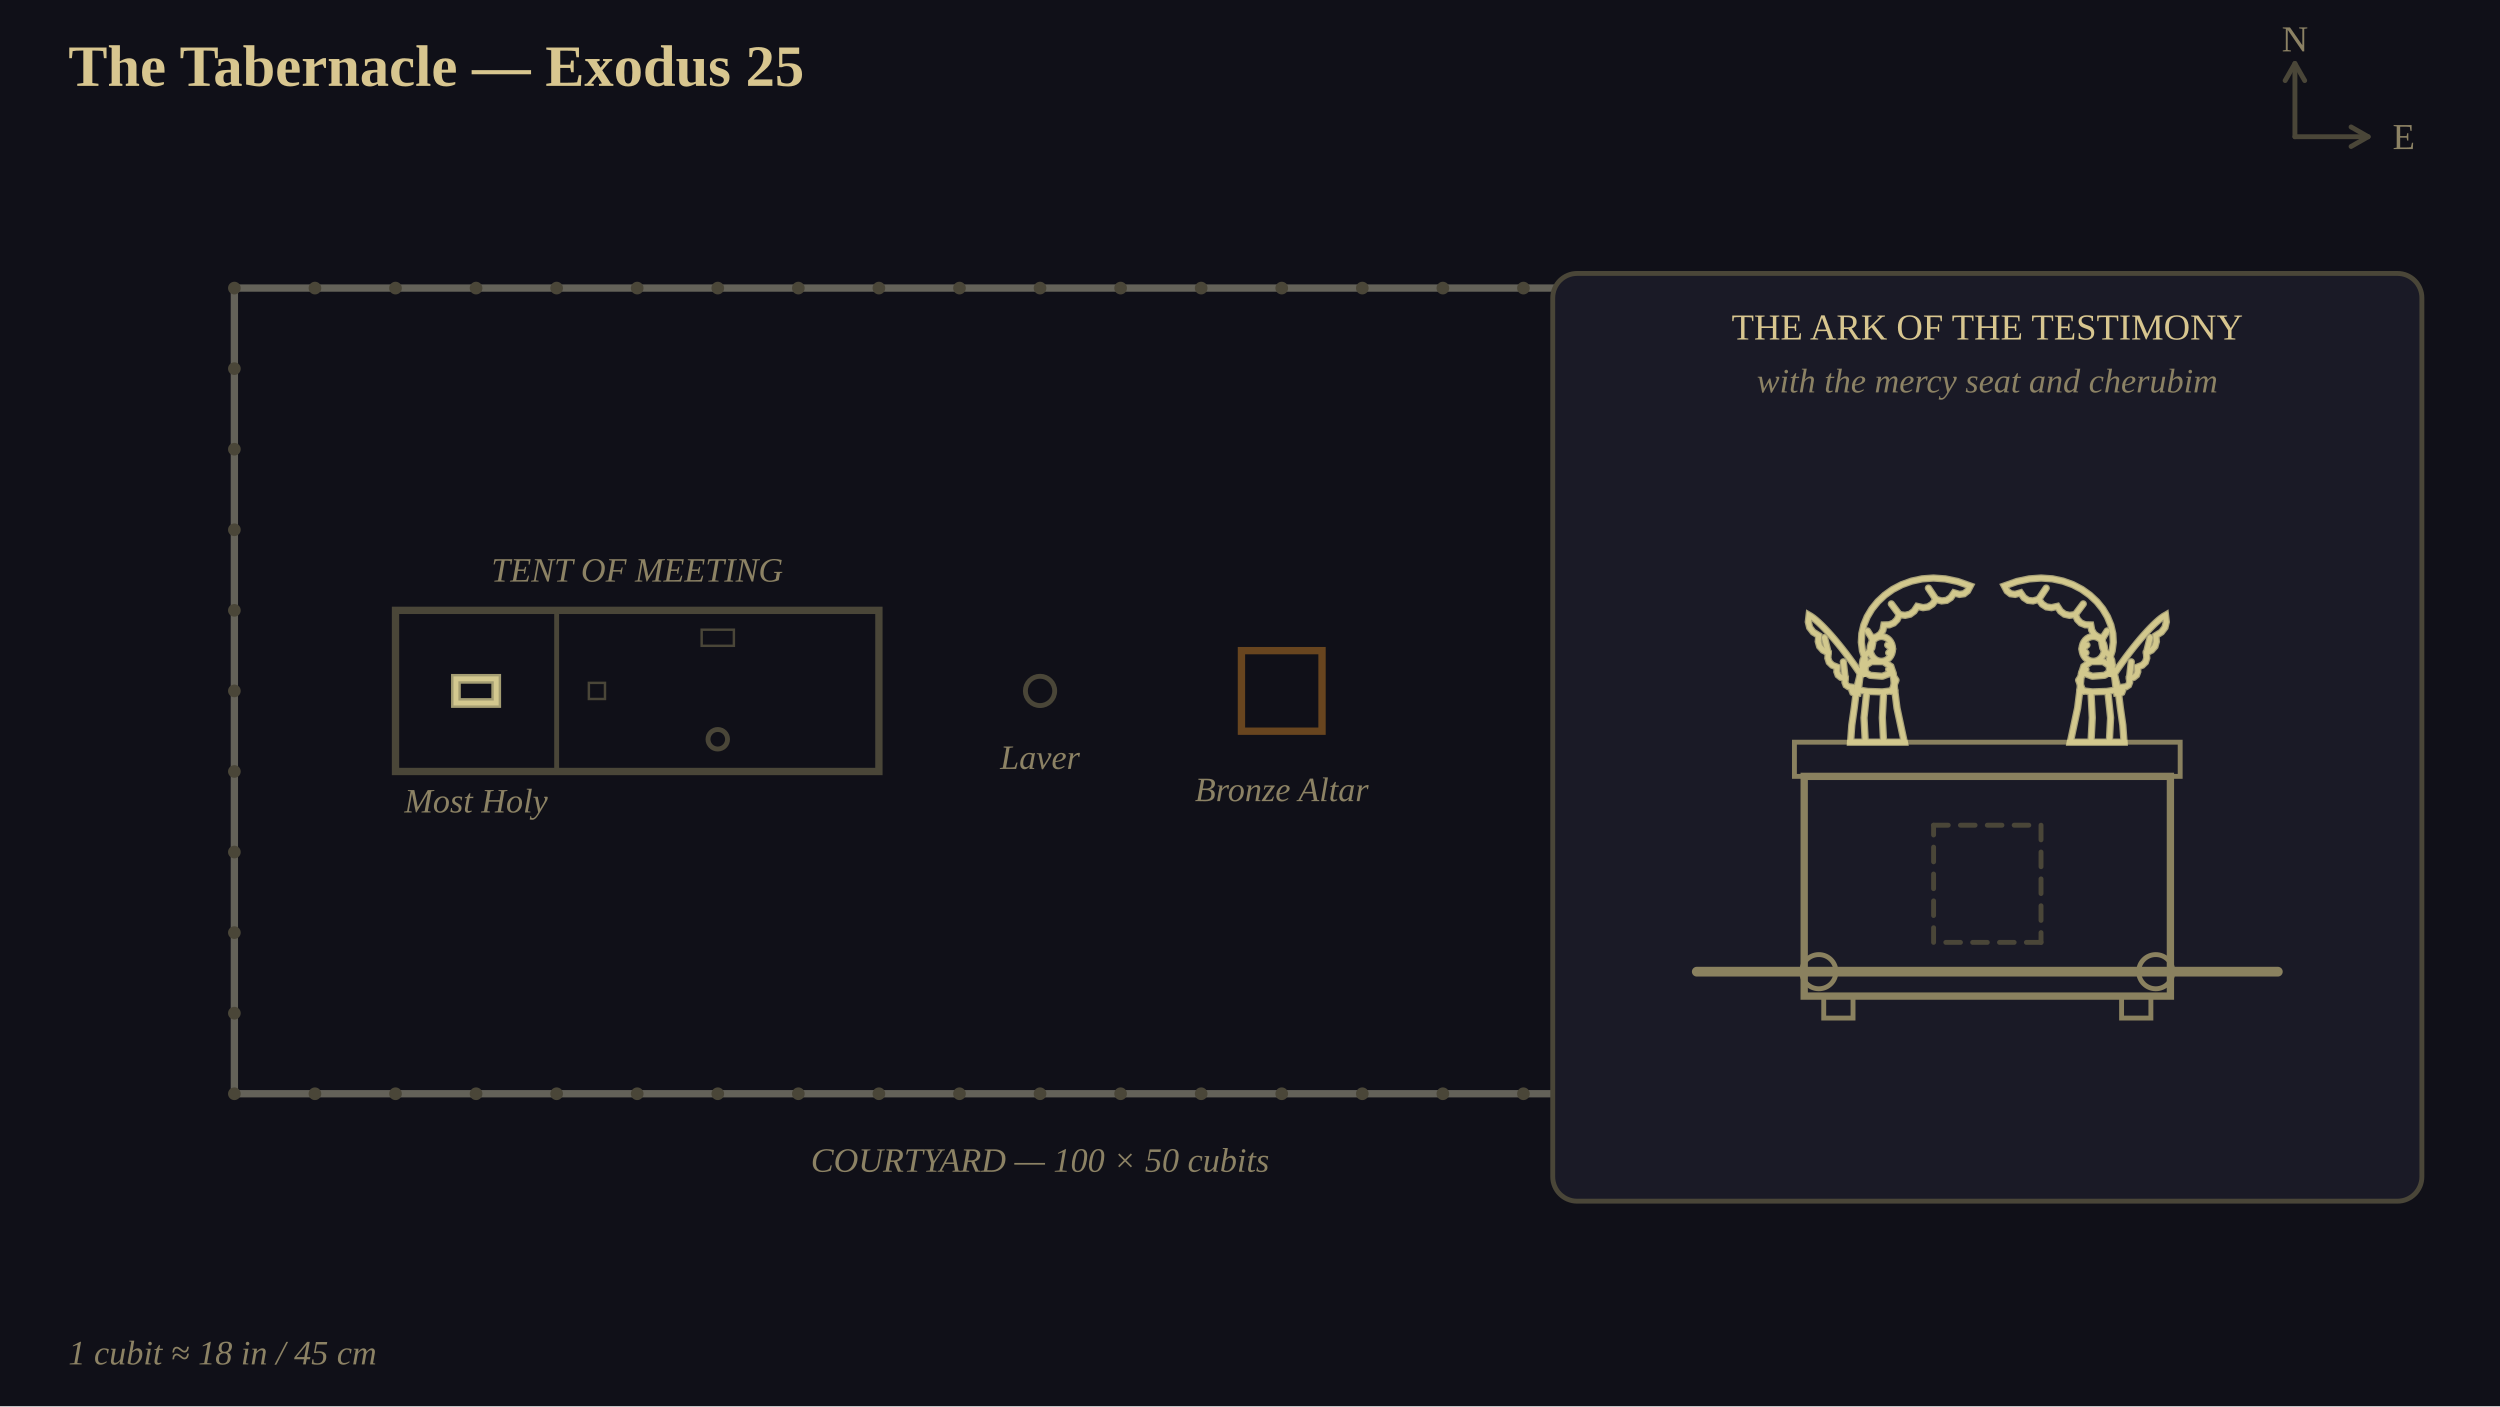
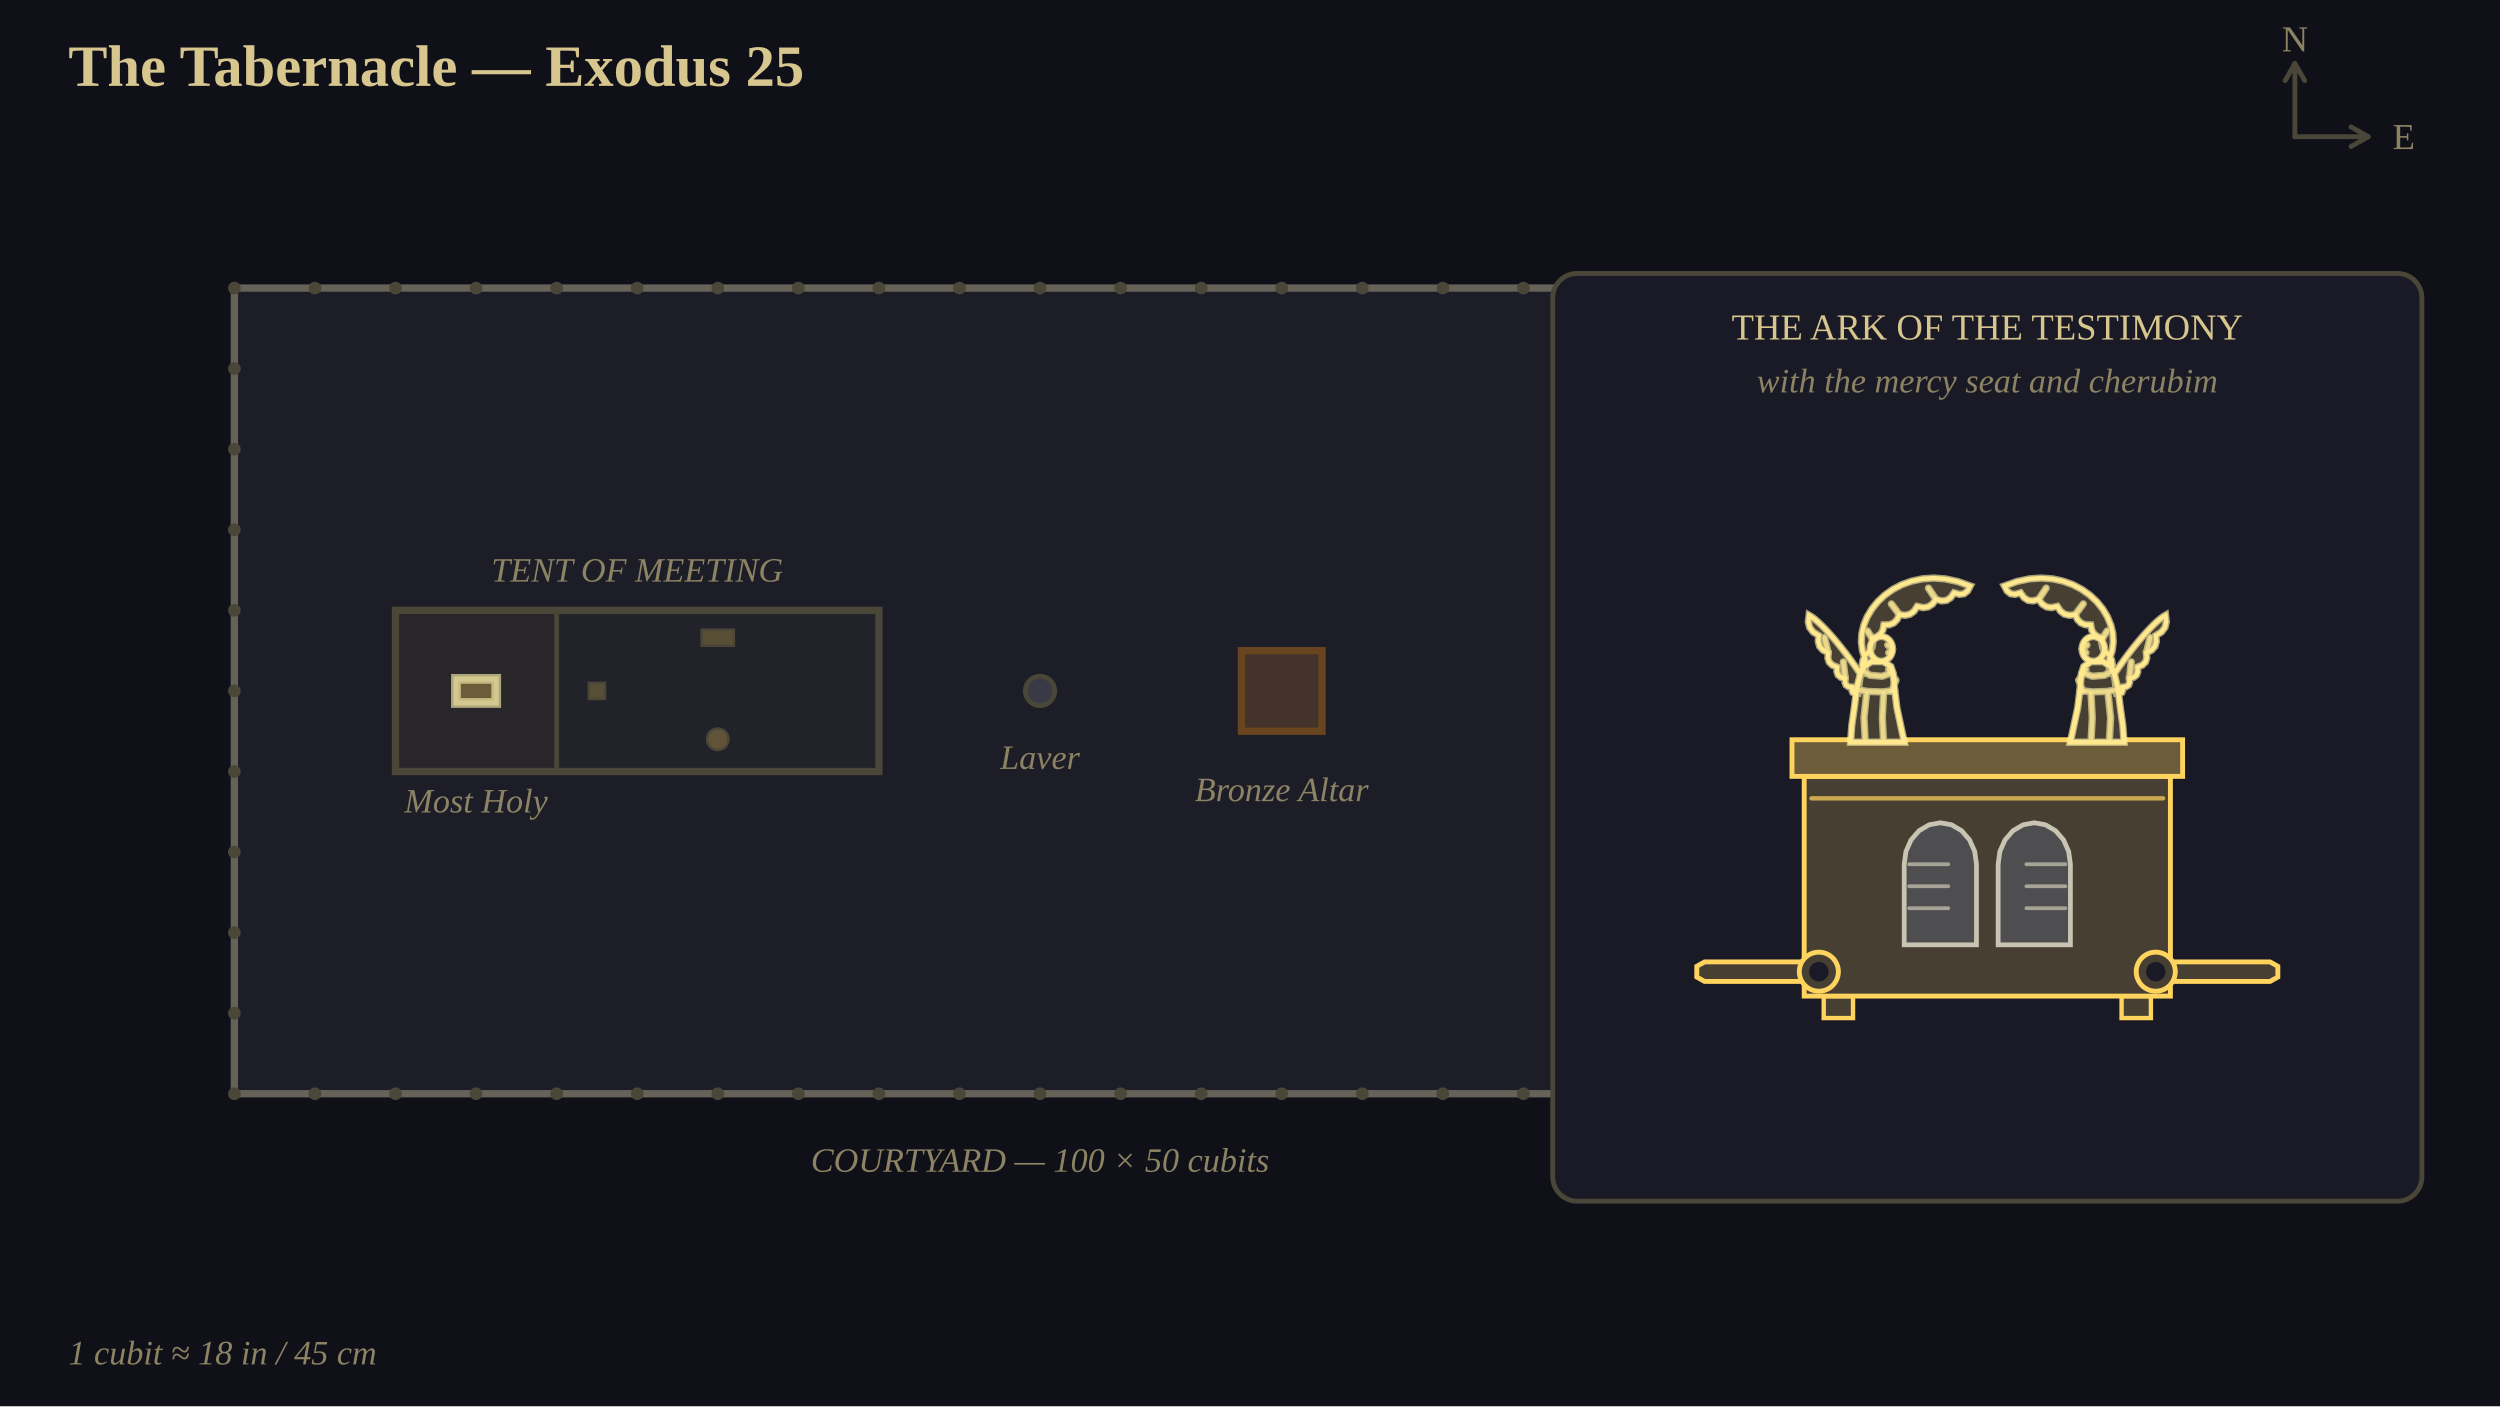
<svg xmlns="http://www.w3.org/2000/svg" viewBox="0 0 1024 576" width="1024" height="576" font-family="Georgia, 'Times New Roman', serif">
  <rect x="0" y="0" width="1024" height="576" fill="rgb(16,16,24)" />
+   <rect x="96" y="118" width="660" height="330" fill="rgb(29,29,39)" />
+   <rect x="162" y="250" width="198" height="66" fill="rgb(34,34,42)" />
+   <rect x="162" y="250" width="66" height="66" fill="rgb(40,38,41)" />
  <polyline points="96,118 756,118" stroke-linejoin="round" stroke-linecap="round" fill="none" stroke="rgb(100,98,89)" stroke-width="3" />
  <polyline points="96,448 756,448" stroke-linejoin="round" stroke-linecap="round" fill="none" stroke="rgb(100,98,89)" stroke-width="3" />
  <polyline points="96,118 96,448" stroke-linejoin="round" stroke-linecap="round" fill="none" stroke="rgb(100,98,89)" stroke-width="3" />
  <polyline points="756,118 756,217" stroke-linejoin="round" stroke-linecap="round" fill="none" stroke="rgb(100,98,89)" stroke-width="3" />
  <polyline points="756,349 756,448" stroke-linejoin="round" stroke-linecap="round" fill="none" stroke="rgb(100,98,89)" stroke-width="3" />
  <polyline points="756,217 756,250" stroke-linejoin="round" stroke-linecap="round" fill="none" stroke="rgb(61,67,108)" stroke-width="5" />
  <polyline points="756,250 756,283" stroke-linejoin="round" stroke-linecap="round" fill="none" stroke="rgb(77,47,88)" stroke-width="5" />
  <polyline points="756,283 756,316" stroke-linejoin="round" stroke-linecap="round" fill="none" stroke="rgb(100,42,42)" stroke-width="5" />
  <polyline points="756,316 756,349" stroke-linejoin="round" stroke-linecap="round" fill="none" stroke="rgb(100,98,89)" stroke-width="5" />
  <ellipse cx="96" cy="118" rx="2.6" ry="2.6" fill="rgb(74,70,56)" />
  <ellipse cx="129" cy="118" rx="2.6" ry="2.6" fill="rgb(74,70,56)" />
  <ellipse cx="162" cy="118" rx="2.6" ry="2.6" fill="rgb(74,70,56)" />
  <ellipse cx="195" cy="118" rx="2.6" ry="2.6" fill="rgb(74,70,56)" />
  <ellipse cx="228" cy="118" rx="2.6" ry="2.6" fill="rgb(74,70,56)" />
  <ellipse cx="261" cy="118" rx="2.6" ry="2.6" fill="rgb(74,70,56)" />
  <ellipse cx="294" cy="118" rx="2.6" ry="2.6" fill="rgb(74,70,56)" />
  <ellipse cx="327" cy="118" rx="2.6" ry="2.6" fill="rgb(74,70,56)" />
  <ellipse cx="360" cy="118" rx="2.6" ry="2.6" fill="rgb(74,70,56)" />
  <ellipse cx="393" cy="118" rx="2.6" ry="2.6" fill="rgb(74,70,56)" />
  <ellipse cx="426" cy="118" rx="2.6" ry="2.6" fill="rgb(74,70,56)" />
  <ellipse cx="459" cy="118" rx="2.6" ry="2.6" fill="rgb(74,70,56)" />
  <ellipse cx="492" cy="118" rx="2.6" ry="2.6" fill="rgb(74,70,56)" />
  <ellipse cx="525" cy="118" rx="2.6" ry="2.6" fill="rgb(74,70,56)" />
  <ellipse cx="558" cy="118" rx="2.6" ry="2.6" fill="rgb(74,70,56)" />
  <ellipse cx="591" cy="118" rx="2.6" ry="2.6" fill="rgb(74,70,56)" />
  <ellipse cx="624" cy="118" rx="2.6" ry="2.6" fill="rgb(74,70,56)" />
  <ellipse cx="657" cy="118" rx="2.6" ry="2.6" fill="rgb(74,70,56)" />
  <ellipse cx="690" cy="118" rx="2.6" ry="2.6" fill="rgb(74,70,56)" />
  <ellipse cx="723" cy="118" rx="2.6" ry="2.6" fill="rgb(74,70,56)" />
  <ellipse cx="756" cy="118" rx="2.6" ry="2.6" fill="rgb(74,70,56)" />
  <ellipse cx="96" cy="448" rx="2.6" ry="2.6" fill="rgb(74,70,56)" />
  <ellipse cx="129" cy="448" rx="2.6" ry="2.6" fill="rgb(74,70,56)" />
  <ellipse cx="162" cy="448" rx="2.6" ry="2.6" fill="rgb(74,70,56)" />
  <ellipse cx="195" cy="448" rx="2.6" ry="2.6" fill="rgb(74,70,56)" />
  <ellipse cx="228" cy="448" rx="2.6" ry="2.6" fill="rgb(74,70,56)" />
  <ellipse cx="261" cy="448" rx="2.6" ry="2.6" fill="rgb(74,70,56)" />
  <ellipse cx="294" cy="448" rx="2.6" ry="2.6" fill="rgb(74,70,56)" />
  <ellipse cx="327" cy="448" rx="2.6" ry="2.6" fill="rgb(74,70,56)" />
  <ellipse cx="360" cy="448" rx="2.6" ry="2.6" fill="rgb(74,70,56)" />
  <ellipse cx="393" cy="448" rx="2.6" ry="2.6" fill="rgb(74,70,56)" />
  <ellipse cx="426" cy="448" rx="2.6" ry="2.6" fill="rgb(74,70,56)" />
  <ellipse cx="459" cy="448" rx="2.6" ry="2.6" fill="rgb(74,70,56)" />
  <ellipse cx="492" cy="448" rx="2.6" ry="2.6" fill="rgb(74,70,56)" />
  <ellipse cx="525" cy="448" rx="2.6" ry="2.6" fill="rgb(74,70,56)" />
  <ellipse cx="558" cy="448" rx="2.6" ry="2.6" fill="rgb(74,70,56)" />
  <ellipse cx="591" cy="448" rx="2.6" ry="2.6" fill="rgb(74,70,56)" />
  <ellipse cx="624" cy="448" rx="2.6" ry="2.6" fill="rgb(74,70,56)" />
  <ellipse cx="657" cy="448" rx="2.6" ry="2.6" fill="rgb(74,70,56)" />
  <ellipse cx="690" cy="448" rx="2.6" ry="2.6" fill="rgb(74,70,56)" />
  <ellipse cx="723" cy="448" rx="2.6" ry="2.6" fill="rgb(74,70,56)" />
  <ellipse cx="756" cy="448" rx="2.6" ry="2.6" fill="rgb(74,70,56)" />
  <ellipse cx="96" cy="151" rx="2.6" ry="2.6" fill="rgb(74,70,56)" />
  <ellipse cx="96" cy="184" rx="2.6" ry="2.6" fill="rgb(74,70,56)" />
  <ellipse cx="96" cy="217" rx="2.6" ry="2.6" fill="rgb(74,70,56)" />
  <ellipse cx="96" cy="250" rx="2.6" ry="2.6" fill="rgb(74,70,56)" />
  <ellipse cx="96" cy="283" rx="2.6" ry="2.6" fill="rgb(74,70,56)" />
  <ellipse cx="96" cy="316" rx="2.6" ry="2.6" fill="rgb(74,70,56)" />
  <ellipse cx="96" cy="349" rx="2.6" ry="2.6" fill="rgb(74,70,56)" />
  <ellipse cx="96" cy="382" rx="2.6" ry="2.6" fill="rgb(74,70,56)" />
  <ellipse cx="96" cy="415" rx="2.6" ry="2.6" fill="rgb(74,70,56)" />
  <ellipse cx="756" cy="151" rx="2.6" ry="2.6" fill="rgb(74,70,56)" />
  <ellipse cx="756" cy="184" rx="2.6" ry="2.6" fill="rgb(74,70,56)" />
  <ellipse cx="756" cy="217" rx="2.6" ry="2.6" fill="rgb(74,70,56)" />
  <ellipse cx="756" cy="250" rx="2.6" ry="2.6" fill="rgb(74,70,56)" />
  <ellipse cx="756" cy="294.02" rx="2.6" ry="2.6" fill="rgb(74,70,56)" />
  <ellipse cx="756" cy="337.98" rx="2.6" ry="2.6" fill="rgb(74,70,56)" />
  <ellipse cx="756" cy="349" rx="2.6" ry="2.6" fill="rgb(74,70,56)" />
  <ellipse cx="756" cy="382" rx="2.6" ry="2.6" fill="rgb(74,70,56)" />
  <ellipse cx="756" cy="415" rx="2.6" ry="2.6" fill="rgb(74,70,56)" />
  <rect x="162" y="250" width="198" height="66" fill="none" stroke="rgb(74,70,56)" stroke-width="3" />
  <polyline points="228,250 228,316" stroke-linejoin="round" stroke-linecap="round" fill="none" stroke="rgb(74,70,56)" stroke-width="2" />
-   <rect x="186.75" y="278.05" width="16.5" height="9.9" fill="none" stroke="rgb(140,130,100)" stroke-width="2" />
-   <rect x="241.2" y="279.7" width="6.6" height="6.6" fill="none" stroke="rgb(74,70,56)" stroke-width="1" />
-   <rect x="287.4" y="257.92" width="13.2" height="6.6" fill="none" stroke="rgb(74,70,56)" stroke-width="1" />
-   <ellipse cx="294" cy="302.8" rx="4" ry="4" fill="none" stroke="rgb(74,70,56)" stroke-width="2" />
-   <ellipse cx="426" cy="283" rx="6" ry="6" fill="none" stroke="rgb(74,70,56)" stroke-width="2" />
-   <rect x="508.5" y="266.5" width="33" height="33" fill="none" stroke="rgb(104,69,31)" stroke-width="3" />
+   <rect x="186.75" y="278.05" width="16.5" height="9.9" fill="rgb(108,92,58)" stroke="rgb(140,130,100)" stroke-width="2" />
+   <rect x="241.2" y="279.7" width="6.6" height="6.6" fill="rgb(88,77,53)" stroke="rgb(74,70,56)" stroke-width="1" />
+   <rect x="287.4" y="257.92" width="13.2" height="6.6" fill="rgb(88,77,53)" stroke="rgb(74,70,56)" stroke-width="1" />
+   <ellipse cx="294" cy="302.8" rx="4.4" ry="4.4" fill="rgb(96,83,55)" stroke="rgb(74,70,56)" stroke-width="1" />
+   <ellipse cx="426" cy="283" rx="6" ry="6" fill="rgb(57,58,69)" stroke="rgb(74,70,56)" stroke-width="2" />
+   <rect x="508.5" y="266.5" width="33" height="33" fill="rgb(67,51,43)" stroke="rgb(104,69,31)" stroke-width="3" />
  <text x="261" y="233.5" font-size="14" text-anchor="middle" dominant-baseline="central" fill="rgb(140,130,100)" font-family="Georgia, 'Times New Roman', serif" font-style="italic">TENT OF MEETING</text>
  <text x="195" y="323.92" font-size="14" text-anchor="middle" dominant-baseline="text-before-edge" fill="rgb(140,130,100)" font-family="Georgia, 'Times New Roman', serif" font-style="italic">Most Holy</text>
  <text x="525" y="319.3" font-size="14" text-anchor="middle" dominant-baseline="text-before-edge" fill="rgb(140,130,100)" font-family="Georgia, 'Times New Roman', serif" font-style="italic">Bronze Altar</text>
  <text x="426" y="306.1" font-size="14" text-anchor="middle" dominant-baseline="text-before-edge" fill="rgb(140,130,100)" font-family="Georgia, 'Times New Roman', serif" font-style="italic">Laver</text>
  <text x="782.4" y="283" font-size="14" text-anchor="start" dominant-baseline="central" fill="rgb(140,130,100)" font-family="Georgia, 'Times New Roman', serif" font-style="italic">GATE</text>
  <text x="426" y="471.1" font-size="14" text-anchor="middle" dominant-baseline="text-before-edge" fill="rgb(140,130,100)" font-family="Georgia, 'Times New Roman', serif" font-style="italic">COURTYARD  —  100 × 50 cubits</text>
  <polyline points="940,56 940,26" stroke-linejoin="round" stroke-linecap="round" fill="none" stroke="rgb(74,70,56)" stroke-width="2" />
  <polyline points="936,33 940,26 944,33" stroke-linejoin="round" stroke-linecap="round" fill="none" stroke="rgb(74,70,56)" stroke-width="2" />
  <polyline points="940,56 970,56" stroke-linejoin="round" stroke-linecap="round" fill="none" stroke="rgb(74,70,56)" stroke-width="2" />
  <polyline points="963,52 970,56 963,60" stroke-linejoin="round" stroke-linecap="round" fill="none" stroke="rgb(74,70,56)" stroke-width="2" />
  <text x="940" y="16" font-size="15" text-anchor="middle" dominant-baseline="central" fill="rgb(140,130,100)" font-family="Georgia, 'Times New Roman', serif">N</text>
  <text x="980" y="56" font-size="15" text-anchor="start" dominant-baseline="central" fill="rgb(140,130,100)" font-family="Georgia, 'Times New Roman', serif">E</text>
  <text x="28" y="20" font-size="24" text-anchor="start" dominant-baseline="text-before-edge" fill="rgb(216,198,143)" font-family="Georgia, 'Times New Roman', serif" font-weight="bold">The Tabernacle — Exodus 25</text>
  <text x="28" y="550" font-size="14" text-anchor="start" dominant-baseline="text-before-edge" fill="rgb(140,130,100)" font-family="Georgia, 'Times New Roman', serif" font-style="italic">1 cubit ≈ 18 in / 45 cm</text>
  <rect x="636" y="112" width="356" height="380" rx="10" fill="rgb(26,26,38)" stroke="rgb(74,70,56)" stroke-width="2" />
  <text x="814" y="134" font-size="15" text-anchor="middle" dominant-baseline="central" fill="rgb(216,198,143)" font-family="Georgia, 'Times New Roman', serif">THE ARK OF THE TESTIMONY</text>
  <text x="814" y="156" font-size="14" text-anchor="middle" dominant-baseline="central" fill="rgb(140,130,100)" font-family="Georgia, 'Times New Roman', serif" font-style="italic">with the mercy seat and cherubim</text>
-   <rect x="739" y="318" width="150" height="90" fill="none" stroke="rgb(138,129,95)" stroke-width="3" />
-   <rect x="735" y="304" width="158" height="14" fill="none" stroke="rgb(138,129,95)" stroke-width="2" />
-   <rect x="747" y="408" width="12" height="9" fill="none" stroke="rgb(138,129,95)" stroke-width="2" />
-   <rect x="869" y="408" width="12" height="9" fill="none" stroke="rgb(138,129,95)" stroke-width="2" />
-   <polyline points="695,398 933,398" stroke-linejoin="round" stroke-linecap="round" fill="none" stroke="rgb(138,129,95)" stroke-width="4" />
-   <ellipse cx="745" cy="398" rx="7" ry="7" fill="none" stroke="rgb(138,129,95)" stroke-width="2" />
-   <ellipse cx="883" cy="398" rx="7" ry="7" fill="none" stroke="rgb(138,129,95)" stroke-width="2" />
-   <polyline points="792,338 798,338" stroke-linejoin="round" stroke-linecap="round" fill="none" stroke="rgb(74,70,56)" stroke-width="2" />
-   <polyline points="803,338 809,338" stroke-linejoin="round" stroke-linecap="round" fill="none" stroke="rgb(74,70,56)" stroke-width="2" />
-   <polyline points="814,338 820,338" stroke-linejoin="round" stroke-linecap="round" fill="none" stroke="rgb(74,70,56)" stroke-width="2" />
-   <polyline points="825,338 831,338" stroke-linejoin="round" stroke-linecap="round" fill="none" stroke="rgb(74,70,56)" stroke-width="2" />
-   <polyline points="836,338 836,344" stroke-linejoin="round" stroke-linecap="round" fill="none" stroke="rgb(74,70,56)" stroke-width="2" />
-   <polyline points="836,349 836,355" stroke-linejoin="round" stroke-linecap="round" fill="none" stroke="rgb(74,70,56)" stroke-width="2" />
-   <polyline points="836,360 836,366" stroke-linejoin="round" stroke-linecap="round" fill="none" stroke="rgb(74,70,56)" stroke-width="2" />
-   <polyline points="836,371 836,377" stroke-linejoin="round" stroke-linecap="round" fill="none" stroke="rgb(74,70,56)" stroke-width="2" />
-   <polyline points="836,382 836,386" stroke-linejoin="round" stroke-linecap="round" fill="none" stroke="rgb(74,70,56)" stroke-width="2" />
-   <polyline points="836,386 830,386" stroke-linejoin="round" stroke-linecap="round" fill="none" stroke="rgb(74,70,56)" stroke-width="2" />
-   <polyline points="825,386 819,386" stroke-linejoin="round" stroke-linecap="round" fill="none" stroke="rgb(74,70,56)" stroke-width="2" />
-   <polyline points="814,386 808,386" stroke-linejoin="round" stroke-linecap="round" fill="none" stroke="rgb(74,70,56)" stroke-width="2" />
-   <polyline points="803,386 797,386" stroke-linejoin="round" stroke-linecap="round" fill="none" stroke="rgb(74,70,56)" stroke-width="2" />
-   <polyline points="792,386 792,380" stroke-linejoin="round" stroke-linecap="round" fill="none" stroke="rgb(74,70,56)" stroke-width="2" />
-   <polyline points="792,375 792,369" stroke-linejoin="round" stroke-linecap="round" fill="none" stroke="rgb(74,70,56)" stroke-width="2" />
-   <polyline points="792,364 792,358" stroke-linejoin="round" stroke-linecap="round" fill="none" stroke="rgb(74,70,56)" stroke-width="2" />
-   <polyline points="792,353 792,347" stroke-linejoin="round" stroke-linecap="round" fill="none" stroke="rgb(74,70,56)" stroke-width="2" />
-   <polyline points="792,342 792,338" stroke-linejoin="round" stroke-linecap="round" fill="none" stroke="rgb(74,70,56)" stroke-width="2" />
-   <polygon points="762,276 760.49,273.77 758.96,271.61 757.43,269.5 755.91,267.47 754.39,265.52 752.89,263.66 751.43,261.9 750,260.25 748.62,258.72 747.29,257.31 746.03,256.04 744.84,254.91 743.74,253.93 742.72,253.11 741.81,252.47 741,252 740.68,254.72 741.23,257.01 742.67,258.89 744.98,260.34 744.75,262.76 745.32,264.75 746.69,266.3 748.85,267.41 748.69,269.54 749.24,271.22 750.51,272.46 752.5,273.25 752.37,275.1 752.88,276.49 754.03,277.43 755.81,277.93 755.7,279.49 756.14,280.61 757.13,281.27 758.69,281.49 758.55,282.78 758.89,283.63 759.7,284.03 761,284" fill="none" stroke="rgb(138,129,95)" stroke-width="2" />
-   <polyline points="748.85,267.41 747.3,261.15" stroke-linejoin="round" stroke-linecap="round" fill="none" stroke="rgb(138,129,95)" stroke-width="2" />
-   <polyline points="755.81,277.93 755.03,271.1" stroke-linejoin="round" stroke-linecap="round" fill="none" stroke="rgb(138,129,95)" stroke-width="2" />
-   <polygon points="764,270 762.86,266.56 762.4,263.05 762.6,259.52 763.41,256.03 764.79,252.65 766.71,249.43 769.12,246.45 772,243.75 775.3,241.4 778.98,239.47 783.01,238.02 787.34,237.09 791.95,236.77 796.79,237.11 801.81,238.16 807,240 805.92,242.05 804.46,243.2 802.62,243.46 800.39,242.82 799.01,244.8 797.31,245.91 795.3,246.14 792.97,245.5 791.52,247.46 789.76,248.59 787.69,248.89 785.31,248.37 784.01,250.35 782.36,251.58 780.35,252.04 778,251.75 777.06,253.79 775.69,255.18 773.88,255.91 771.63,255.98 771.25,258.07 770.31,259.67 768.82,260.77 766.78,261.38 767.07,263.49 766.71,265.34 765.7,266.93 764.04,268.27 763.06,270.45 762.72,272.63 763.04,274.81 764,277" fill="none" stroke="rgb(138,129,95)" stroke-width="2" />
-   <polyline points="792.97,245.5 789.88,240.88" stroke-linejoin="round" stroke-linecap="round" fill="none" stroke="rgb(138,129,95)" stroke-width="2" />
-   <polyline points="778,251.75 774.7,247.35" stroke-linejoin="round" stroke-linecap="round" fill="none" stroke="rgb(138,129,95)" stroke-width="2" />
-   <polyline points="766.78,261.38 764.92,258.44" stroke-linejoin="round" stroke-linecap="round" fill="none" stroke="rgb(138,129,95)" stroke-width="2" />
-   <polygon points="758,304 758.5,297 759.5,290 760.5,282 762,276 763.5,273 766.5,271 771.5,271 774.5,273 775.5,276 776,282 777,290 778.5,297 780,304" fill="none" stroke="rgb(138,129,95)" stroke-width="2" />
-   <ellipse cx="770.6" cy="265.8" rx="4.6" ry="5.1" fill="none" stroke="rgb(138,129,95)" stroke-width="2" />
-   <polyline points="773.2,264.2 775.2,265.8 773.6,267.4" stroke-linejoin="round" stroke-linecap="round" fill="none" stroke="rgb(138,129,95)" stroke-width="2" />
-   <polyline points="762.4,274.4 766,276.6 771,277 775.2,275.4" stroke-linejoin="round" stroke-linecap="round" fill="none" stroke="rgb(138,129,95)" stroke-width="2" />
-   <polyline points="773.6,274.2 776.6,278.6 774.8,283.2" stroke-linejoin="round" stroke-linecap="round" fill="none" stroke="rgb(138,129,95)" stroke-width="2" />
-   <polyline points="760.6,282.5 765,283.2 771,283.4 776.1,282.8" stroke-linejoin="round" stroke-linecap="round" fill="none" stroke="rgb(138,129,95)" stroke-width="2" />
-   <polyline points="764.5,284.5 763.5,294 764,303.5" stroke-linejoin="round" stroke-linecap="round" fill="none" stroke="rgb(138,129,95)" stroke-width="2" />
-   <polyline points="771.5,284.2 771,294 771.5,303.5" stroke-linejoin="round" stroke-linecap="round" fill="none" stroke="rgb(138,129,95)" stroke-width="2" />
-   <polygon points="866,276 867.51,273.77 869.04,271.61 870.57,269.5 872.09,267.47 873.61,265.52 875.11,263.66 876.57,261.9 878,260.25 879.38,258.72 880.71,257.31 881.97,256.04 883.16,254.91 884.26,253.93 885.28,253.11 886.19,252.47 887,252 887.32,254.72 886.77,257.01 885.33,258.89 883.02,260.34 883.25,262.76 882.68,264.75 881.31,266.3 879.15,267.41 879.31,269.54 878.76,271.22 877.49,272.46 875.5,273.25 875.63,275.1 875.12,276.49 873.97,277.43 872.19,277.93 872.3,279.49 871.86,280.61 870.87,281.27 869.31,281.49 869.45,282.78 869.11,283.63 868.3,284.03 867,284" fill="none" stroke="rgb(138,129,95)" stroke-width="2" />
-   <polyline points="879.15,267.41 880.7,261.15" stroke-linejoin="round" stroke-linecap="round" fill="none" stroke="rgb(138,129,95)" stroke-width="2" />
-   <polyline points="872.19,277.93 872.97,271.1" stroke-linejoin="round" stroke-linecap="round" fill="none" stroke="rgb(138,129,95)" stroke-width="2" />
-   <polygon points="864,270 865.14,266.56 865.6,263.05 865.4,259.52 864.59,256.03 863.21,252.65 861.29,249.43 858.88,246.45 856,243.75 852.7,241.4 849.02,239.47 844.99,238.02 840.66,237.09 836.05,236.77 831.21,237.11 826.19,238.16 821,240 822.08,242.05 823.54,243.2 825.38,243.46 827.61,242.82 828.99,244.8 830.69,245.91 832.7,246.14 835.03,245.5 836.48,247.46 838.24,248.59 840.31,248.89 842.69,248.37 843.99,250.35 845.64,251.58 847.65,252.04 850,251.75 850.94,253.79 852.31,255.18 854.12,255.91 856.37,255.98 856.75,258.07 857.69,259.67 859.18,260.77 861.22,261.38 860.93,263.49 861.29,265.34 862.3,266.93 863.96,268.27 864.94,270.45 865.28,272.63 864.96,274.81 864,277" fill="none" stroke="rgb(138,129,95)" stroke-width="2" />
-   <polyline points="835.03,245.5 838.12,240.88" stroke-linejoin="round" stroke-linecap="round" fill="none" stroke="rgb(138,129,95)" stroke-width="2" />
-   <polyline points="850,251.75 853.3,247.35" stroke-linejoin="round" stroke-linecap="round" fill="none" stroke="rgb(138,129,95)" stroke-width="2" />
-   <polyline points="861.22,261.38 863.08,258.44" stroke-linejoin="round" stroke-linecap="round" fill="none" stroke="rgb(138,129,95)" stroke-width="2" />
-   <polygon points="870,304 869.5,297 868.5,290 867.5,282 866,276 864.5,273 861.5,271 856.5,271 853.5,273 852.5,276 852,282 851,290 849.5,297 848,304" fill="none" stroke="rgb(138,129,95)" stroke-width="2" />
-   <ellipse cx="857.4" cy="265.8" rx="4.6" ry="5.1" fill="none" stroke="rgb(138,129,95)" stroke-width="2" />
-   <polyline points="854.8,264.2 852.8,265.8 854.4,267.4" stroke-linejoin="round" stroke-linecap="round" fill="none" stroke="rgb(138,129,95)" stroke-width="2" />
-   <polyline points="865.6,274.4 862,276.6 857,277 852.8,275.4" stroke-linejoin="round" stroke-linecap="round" fill="none" stroke="rgb(138,129,95)" stroke-width="2" />
-   <polyline points="854.4,274.2 851.4,278.6 853.2,283.2" stroke-linejoin="round" stroke-linecap="round" fill="none" stroke="rgb(138,129,95)" stroke-width="2" />
-   <polyline points="867.4,282.5 863,283.2 857,283.4 851.9,282.8" stroke-linejoin="round" stroke-linecap="round" fill="none" stroke="rgb(138,129,95)" stroke-width="2" />
-   <polyline points="863.5,284.5 864.5,294 864,303.5" stroke-linejoin="round" stroke-linecap="round" fill="none" stroke="rgb(138,129,95)" stroke-width="2" />
-   <polyline points="856.5,284.2 857,294 856.5,303.5" stroke-linejoin="round" stroke-linecap="round" fill="none" stroke="rgb(138,129,95)" stroke-width="2" />
+   <polygon points="698.2,402 929.8,402 933,400.2 933,395.8 929.8,394 698.2,394 695,395.8 695,400.2" fill="rgb(71,63,49)" stroke="rgb(255,212,94)" stroke-width="2" />
+   <polygon points="747,408 759,408 759,417 747,417" fill="rgb(71,63,49)" stroke="rgb(255,212,94)" stroke-width="1.8" />
+   <polygon points="869,408 881,408 881,417 869,417" fill="rgb(71,63,49)" stroke="rgb(255,212,94)" stroke-width="1.8" />
+   <polygon points="739,318 889,318 889,408 739,408" fill="rgb(71,63,49)" stroke="rgb(255,212,94)" stroke-width="2" />
+   <polyline points="742,327 886,327" stroke-linejoin="round" stroke-linecap="round" fill="none" stroke="rgb(255,212,94)" stroke-width="1.8" stroke-opacity="0.718" />
+   <ellipse cx="745" cy="398" rx="8" ry="8" fill="rgb(71,63,49)" stroke="rgb(255,212,94)" stroke-width="2" />
+   <ellipse cx="745" cy="398" rx="4" ry="4" fill="rgb(26,26,38)" />
+   <ellipse cx="883" cy="398" rx="8" ry="8" fill="rgb(71,63,49)" stroke="rgb(255,212,94)" stroke-width="2" />
+   <ellipse cx="883" cy="398" rx="4" ry="4" fill="rgb(26,26,38)" />
+   <polygon points="779.96,387 779.96,354 779.96,354 780.68,348.75 782.79,344.01 786.06,340.25 790.19,337.83 794.76,337 799.33,337.83 803.46,340.25 806.73,344.01 808.84,348.75 809.56,354 809.56,387" fill="rgb(78,77,80)" stroke="rgb(200,196,178)" stroke-width="1.95" />
+   <polygon points="818.44,387 818.44,354 818.44,354 819.16,348.75 821.27,344.01 824.54,340.25 828.67,337.83 833.24,337 837.81,337.83 841.94,340.25 845.21,344.01 847.32,348.75 848.04,354 848.04,387" fill="rgb(78,77,80)" stroke="rgb(200,196,178)" stroke-width="1.95" />
+   <polyline points="782,354 798,354" stroke-linejoin="round" stroke-linecap="round" fill="none" stroke="rgb(200,196,178)" stroke-width="1.56" stroke-opacity="0.718" />
+   <polyline points="782,363 798,363" stroke-linejoin="round" stroke-linecap="round" fill="none" stroke="rgb(200,196,178)" stroke-width="1.56" stroke-opacity="0.718" />
+   <polyline points="782,372 798,372" stroke-linejoin="round" stroke-linecap="round" fill="none" stroke="rgb(200,196,178)" stroke-width="1.56" stroke-opacity="0.718" />
+   <polyline points="830,354 846,354" stroke-linejoin="round" stroke-linecap="round" fill="none" stroke="rgb(200,196,178)" stroke-width="1.56" stroke-opacity="0.718" />
+   <polyline points="830,363 846,363" stroke-linejoin="round" stroke-linecap="round" fill="none" stroke="rgb(200,196,178)" stroke-width="1.56" stroke-opacity="0.718" />
+   <polyline points="830,372 846,372" stroke-linejoin="round" stroke-linecap="round" fill="none" stroke="rgb(200,196,178)" stroke-width="1.56" stroke-opacity="0.718" />
+   <polygon points="734,303 894,303 894,318 734,318" fill="rgb(108,92,58)" stroke="rgb(255,212,94)" stroke-width="2" />
+   <polygon points="762,276 760.49,273.77 758.96,271.61 757.43,269.5 755.91,267.47 754.39,265.52 752.89,263.66 751.43,261.9 750,260.25 748.62,258.72 747.29,257.31 746.03,256.04 744.84,254.91 743.74,253.93 742.72,253.11 741.81,252.47 741,252 740.68,254.72 741.23,257.01 742.67,258.89 744.98,260.34 744.75,262.76 745.32,264.75 746.69,266.3 748.85,267.41 748.69,269.54 749.24,271.22 750.51,272.46 752.5,273.25 752.37,275.1 752.88,276.49 754.03,277.43 755.81,277.93 755.7,279.49 756.14,280.61 757.13,281.27 758.69,281.49 758.55,282.78 758.89,283.63 759.7,284.03 761,284" fill="rgb(71,63,49)" stroke="rgb(255,212,94)" stroke-width="1.8" />
+   <polyline points="748.85,267.41 747.3,261.15" stroke-linejoin="round" stroke-linecap="round" fill="none" stroke="rgb(255,212,94)" stroke-width="1.8" stroke-opacity="0.718" />
+   <polyline points="755.81,277.93 755.03,271.1" stroke-linejoin="round" stroke-linecap="round" fill="none" stroke="rgb(255,212,94)" stroke-width="1.8" stroke-opacity="0.718" />
+   <polygon points="764,270 762.86,266.56 762.4,263.05 762.6,259.52 763.41,256.03 764.79,252.65 766.71,249.43 769.12,246.45 772,243.75 775.3,241.4 778.98,239.47 783.01,238.02 787.34,237.09 791.95,236.77 796.79,237.11 801.81,238.16 807,240 805.92,242.05 804.46,243.2 802.62,243.46 800.39,242.82 799.01,244.8 797.31,245.91 795.3,246.14 792.97,245.5 791.52,247.46 789.76,248.59 787.69,248.89 785.31,248.37 784.01,250.35 782.36,251.58 780.35,252.04 778,251.75 777.06,253.79 775.69,255.18 773.88,255.91 771.63,255.98 771.25,258.07 770.31,259.67 768.82,260.77 766.78,261.38 767.07,263.49 766.71,265.34 765.7,266.93 764.04,268.27 763.06,270.45 762.72,272.63 763.04,274.81 764,277" fill="rgb(71,63,49)" stroke="rgb(255,212,94)" stroke-width="1.8" />
+   <polyline points="792.97,245.5 789.88,240.88" stroke-linejoin="round" stroke-linecap="round" fill="none" stroke="rgb(255,212,94)" stroke-width="1.8" stroke-opacity="0.718" />
+   <polyline points="778,251.75 774.7,247.35" stroke-linejoin="round" stroke-linecap="round" fill="none" stroke="rgb(255,212,94)" stroke-width="1.8" stroke-opacity="0.718" />
+   <polyline points="766.78,261.38 764.92,258.44" stroke-linejoin="round" stroke-linecap="round" fill="none" stroke="rgb(255,212,94)" stroke-width="1.8" stroke-opacity="0.718" />
+   <polygon points="758,304 758.5,297 759.5,290 760.5,282 762,276 763.5,273 766.5,271 771.5,271 774.5,273 775.5,276 776,282 777,290 778.5,297 780,304" fill="rgb(71,63,49)" stroke="rgb(255,212,94)" stroke-width="2" />
+   <ellipse cx="770.6" cy="265.8" rx="4.6" ry="5.1" fill="rgb(71,63,49)" stroke="rgb(255,212,94)" stroke-width="2" />
+   <polyline points="773.2,264.2 775.2,265.8 773.6,267.4" stroke-linejoin="round" stroke-linecap="round" fill="none" stroke="rgb(255,212,94)" stroke-width="1.8" stroke-opacity="0.718" />
+   <polyline points="762.4,274.4 766,276.6 771,277 775.2,275.4" stroke-linejoin="round" stroke-linecap="round" fill="none" stroke="rgb(255,212,94)" stroke-width="1.8" stroke-opacity="0.718" />
+   <polyline points="773.6,274.2 776.6,278.6 774.8,283.2" stroke-linejoin="round" stroke-linecap="round" fill="none" stroke="rgb(255,212,94)" stroke-width="1.8" stroke-opacity="0.718" />
+   <polyline points="760.6,282.5 765,283.2 771,283.4 776.1,282.8" stroke-linejoin="round" stroke-linecap="round" fill="none" stroke="rgb(255,212,94)" stroke-width="1.8" stroke-opacity="0.718" />
+   <polyline points="764.5,284.5 763.5,294 764,303.5" stroke-linejoin="round" stroke-linecap="round" fill="none" stroke="rgb(255,212,94)" stroke-width="1.8" stroke-opacity="0.718" />
+   <polyline points="771.5,284.2 771,294 771.5,303.5" stroke-linejoin="round" stroke-linecap="round" fill="none" stroke="rgb(255,212,94)" stroke-width="1.8" stroke-opacity="0.718" />
+   <polygon points="866,276 867.51,273.77 869.04,271.61 870.57,269.5 872.09,267.47 873.61,265.52 875.11,263.66 876.57,261.9 878,260.25 879.38,258.72 880.71,257.31 881.97,256.04 883.16,254.91 884.26,253.93 885.28,253.11 886.19,252.47 887,252 887.32,254.72 886.77,257.01 885.33,258.89 883.02,260.34 883.25,262.76 882.68,264.75 881.31,266.3 879.15,267.41 879.31,269.54 878.76,271.22 877.49,272.46 875.5,273.25 875.63,275.1 875.12,276.49 873.97,277.43 872.19,277.93 872.3,279.49 871.86,280.61 870.87,281.27 869.31,281.49 869.45,282.78 869.11,283.63 868.3,284.03 867,284" fill="rgb(71,63,49)" stroke="rgb(255,212,94)" stroke-width="1.8" />
+   <polyline points="879.15,267.41 880.7,261.15" stroke-linejoin="round" stroke-linecap="round" fill="none" stroke="rgb(255,212,94)" stroke-width="1.8" stroke-opacity="0.718" />
+   <polyline points="872.19,277.93 872.97,271.1" stroke-linejoin="round" stroke-linecap="round" fill="none" stroke="rgb(255,212,94)" stroke-width="1.8" stroke-opacity="0.718" />
+   <polygon points="864,270 865.14,266.56 865.6,263.05 865.4,259.52 864.59,256.03 863.21,252.65 861.29,249.43 858.88,246.45 856,243.75 852.7,241.4 849.02,239.47 844.99,238.02 840.66,237.09 836.05,236.77 831.21,237.11 826.19,238.16 821,240 822.08,242.05 823.54,243.2 825.38,243.46 827.61,242.82 828.99,244.8 830.69,245.91 832.7,246.14 835.03,245.5 836.48,247.46 838.24,248.59 840.31,248.89 842.69,248.37 843.99,250.35 845.64,251.58 847.65,252.04 850,251.75 850.94,253.79 852.31,255.18 854.12,255.91 856.37,255.98 856.75,258.07 857.69,259.67 859.18,260.77 861.22,261.38 860.93,263.49 861.29,265.34 862.3,266.93 863.96,268.27 864.94,270.45 865.28,272.63 864.96,274.81 864,277" fill="rgb(71,63,49)" stroke="rgb(255,212,94)" stroke-width="1.8" />
+   <polyline points="835.03,245.5 838.12,240.88" stroke-linejoin="round" stroke-linecap="round" fill="none" stroke="rgb(255,212,94)" stroke-width="1.8" stroke-opacity="0.718" />
+   <polyline points="850,251.75 853.3,247.35" stroke-linejoin="round" stroke-linecap="round" fill="none" stroke="rgb(255,212,94)" stroke-width="1.8" stroke-opacity="0.718" />
+   <polyline points="861.22,261.38 863.08,258.44" stroke-linejoin="round" stroke-linecap="round" fill="none" stroke="rgb(255,212,94)" stroke-width="1.8" stroke-opacity="0.718" />
+   <polygon points="870,304 869.5,297 868.5,290 867.5,282 866,276 864.5,273 861.5,271 856.5,271 853.5,273 852.5,276 852,282 851,290 849.5,297 848,304" fill="rgb(71,63,49)" stroke="rgb(255,212,94)" stroke-width="2" />
+   <ellipse cx="857.4" cy="265.8" rx="4.6" ry="5.1" fill="rgb(71,63,49)" stroke="rgb(255,212,94)" stroke-width="2" />
+   <polyline points="854.8,264.2 852.8,265.8 854.4,267.4" stroke-linejoin="round" stroke-linecap="round" fill="none" stroke="rgb(255,212,94)" stroke-width="1.8" stroke-opacity="0.718" />
+   <polyline points="865.6,274.4 862,276.6 857,277 852.8,275.4" stroke-linejoin="round" stroke-linecap="round" fill="none" stroke="rgb(255,212,94)" stroke-width="1.8" stroke-opacity="0.718" />
+   <polyline points="854.4,274.2 851.4,278.6 853.2,283.2" stroke-linejoin="round" stroke-linecap="round" fill="none" stroke="rgb(255,212,94)" stroke-width="1.8" stroke-opacity="0.718" />
+   <polyline points="867.4,282.5 863,283.2 857,283.4 851.9,282.8" stroke-linejoin="round" stroke-linecap="round" fill="none" stroke="rgb(255,212,94)" stroke-width="1.8" stroke-opacity="0.718" />
+   <polyline points="863.5,284.5 864.5,294 864,303.5" stroke-linejoin="round" stroke-linecap="round" fill="none" stroke="rgb(255,212,94)" stroke-width="1.8" stroke-opacity="0.718" />
+   <polyline points="856.5,284.2 857,294 856.5,303.5" stroke-linejoin="round" stroke-linecap="round" fill="none" stroke="rgb(255,212,94)" stroke-width="1.8" stroke-opacity="0.718" />
  <g opacity="0.62">
    <animate attributeName="opacity" values="0.62;1.0;0.62" dur="2.1s" begin="0s" repeatCount="indefinite" calcMode="spline" keyTimes="0;0.5;1" keySplines="0.4 0 0.6 1;0.4 0 0.6 1" />
    <polygon points="762,276 760.49,273.77 758.96,271.61 757.43,269.5 755.91,267.47 754.39,265.52 752.89,263.66 751.43,261.9 750,260.25 748.62,258.72 747.29,257.31 746.03,256.04 744.84,254.91 743.74,253.93 742.72,253.11 741.81,252.47 741,252 740.68,254.72 741.23,257.01 742.67,258.89 744.98,260.34 744.75,262.76 745.32,264.75 746.69,266.3 748.85,267.41 748.69,269.54 749.24,271.22 750.51,272.46 752.5,273.25 752.37,275.1 752.88,276.49 754.03,277.43 755.81,277.93 755.7,279.49 756.14,280.61 757.13,281.27 758.69,281.49 758.55,282.78 758.89,283.63 759.7,284.03 761,284" fill="none" stroke="rgb(255,244,170)" stroke-width="3" />
    <polyline points="748.85,267.41 747.3,261.15" stroke-linejoin="round" stroke-linecap="round" fill="none" stroke="rgb(255,244,170)" stroke-width="3" />
    <polyline points="755.81,277.93 755.03,271.1" stroke-linejoin="round" stroke-linecap="round" fill="none" stroke="rgb(255,244,170)" stroke-width="3" />
    <polygon points="764,270 762.86,266.56 762.4,263.05 762.6,259.52 763.41,256.03 764.79,252.65 766.71,249.43 769.12,246.45 772,243.75 775.3,241.4 778.98,239.47 783.01,238.02 787.34,237.09 791.95,236.77 796.79,237.11 801.81,238.16 807,240 805.92,242.05 804.46,243.2 802.62,243.46 800.39,242.82 799.01,244.8 797.31,245.91 795.3,246.14 792.97,245.5 791.52,247.46 789.76,248.59 787.69,248.89 785.31,248.37 784.01,250.35 782.36,251.58 780.35,252.04 778,251.75 777.06,253.79 775.69,255.18 773.88,255.91 771.63,255.98 771.25,258.07 770.31,259.67 768.82,260.77 766.78,261.38 767.07,263.49 766.71,265.34 765.7,266.93 764.04,268.27 763.06,270.45 762.72,272.63 763.04,274.81 764,277" fill="none" stroke="rgb(255,244,170)" stroke-width="3" />
    <polyline points="792.97,245.5 789.88,240.88" stroke-linejoin="round" stroke-linecap="round" fill="none" stroke="rgb(255,244,170)" stroke-width="3" />
    <polyline points="778,251.75 774.7,247.35" stroke-linejoin="round" stroke-linecap="round" fill="none" stroke="rgb(255,244,170)" stroke-width="3" />
    <polyline points="766.78,261.38 764.92,258.44" stroke-linejoin="round" stroke-linecap="round" fill="none" stroke="rgb(255,244,170)" stroke-width="3" />
    <polygon points="758,304 758.5,297 759.5,290 760.5,282 762,276 763.5,273 766.5,271 771.5,271 774.5,273 775.5,276 776,282 777,290 778.5,297 780,304" fill="none" stroke="rgb(255,244,170)" stroke-width="3" />
    <ellipse cx="770.6" cy="265.8" rx="4.6" ry="5.1" fill="none" stroke="rgb(255,244,170)" stroke-width="3" />
    <polyline points="773.2,264.2 775.2,265.8 773.6,267.4" stroke-linejoin="round" stroke-linecap="round" fill="none" stroke="rgb(255,244,170)" stroke-width="3" />
    <polyline points="762.4,274.4 766,276.6 771,277 775.2,275.4" stroke-linejoin="round" stroke-linecap="round" fill="none" stroke="rgb(255,244,170)" stroke-width="3" />
    <polyline points="773.6,274.2 776.6,278.6 774.8,283.2" stroke-linejoin="round" stroke-linecap="round" fill="none" stroke="rgb(255,244,170)" stroke-width="3" />
    <polyline points="760.6,282.5 765,283.2 771,283.4 776.1,282.8" stroke-linejoin="round" stroke-linecap="round" fill="none" stroke="rgb(255,244,170)" stroke-width="3" />
    <polyline points="764.5,284.5 763.5,294 764,303.5" stroke-linejoin="round" stroke-linecap="round" fill="none" stroke="rgb(255,244,170)" stroke-width="3" />
    <polyline points="771.5,284.2 771,294 771.5,303.5" stroke-linejoin="round" stroke-linecap="round" fill="none" stroke="rgb(255,244,170)" stroke-width="3" />
    <polygon points="866,276 867.51,273.77 869.04,271.61 870.57,269.5 872.09,267.47 873.61,265.52 875.11,263.66 876.57,261.9 878,260.25 879.38,258.72 880.71,257.31 881.97,256.04 883.16,254.91 884.26,253.93 885.28,253.11 886.19,252.47 887,252 887.32,254.72 886.77,257.01 885.33,258.89 883.02,260.34 883.25,262.76 882.68,264.75 881.31,266.3 879.15,267.41 879.31,269.54 878.76,271.22 877.49,272.46 875.5,273.25 875.63,275.1 875.12,276.49 873.97,277.43 872.19,277.93 872.3,279.49 871.86,280.61 870.87,281.27 869.31,281.49 869.45,282.78 869.11,283.63 868.3,284.03 867,284" fill="none" stroke="rgb(255,244,170)" stroke-width="3" />
    <polyline points="879.15,267.41 880.7,261.15" stroke-linejoin="round" stroke-linecap="round" fill="none" stroke="rgb(255,244,170)" stroke-width="3" />
    <polyline points="872.19,277.93 872.97,271.1" stroke-linejoin="round" stroke-linecap="round" fill="none" stroke="rgb(255,244,170)" stroke-width="3" />
    <polygon points="864,270 865.14,266.56 865.6,263.05 865.4,259.52 864.59,256.03 863.21,252.65 861.29,249.43 858.88,246.45 856,243.75 852.7,241.4 849.02,239.47 844.99,238.02 840.66,237.09 836.05,236.77 831.21,237.11 826.19,238.16 821,240 822.08,242.05 823.54,243.2 825.38,243.46 827.61,242.82 828.99,244.8 830.69,245.91 832.7,246.14 835.03,245.5 836.48,247.46 838.24,248.59 840.31,248.89 842.69,248.37 843.99,250.35 845.64,251.58 847.65,252.04 850,251.75 850.94,253.79 852.31,255.18 854.12,255.91 856.37,255.98 856.75,258.07 857.69,259.67 859.18,260.77 861.22,261.38 860.93,263.49 861.29,265.34 862.3,266.93 863.96,268.27 864.94,270.45 865.28,272.63 864.96,274.81 864,277" fill="none" stroke="rgb(255,244,170)" stroke-width="3" />
    <polyline points="835.03,245.5 838.12,240.88" stroke-linejoin="round" stroke-linecap="round" fill="none" stroke="rgb(255,244,170)" stroke-width="3" />
    <polyline points="850,251.75 853.3,247.35" stroke-linejoin="round" stroke-linecap="round" fill="none" stroke="rgb(255,244,170)" stroke-width="3" />
    <polyline points="861.22,261.38 863.08,258.44" stroke-linejoin="round" stroke-linecap="round" fill="none" stroke="rgb(255,244,170)" stroke-width="3" />
    <polygon points="870,304 869.5,297 868.5,290 867.5,282 866,276 864.5,273 861.5,271 856.5,271 853.5,273 852.5,276 852,282 851,290 849.5,297 848,304" fill="none" stroke="rgb(255,244,170)" stroke-width="3" />
    <ellipse cx="857.4" cy="265.8" rx="4.6" ry="5.1" fill="none" stroke="rgb(255,244,170)" stroke-width="3" />
    <polyline points="854.8,264.2 852.8,265.8 854.4,267.4" stroke-linejoin="round" stroke-linecap="round" fill="none" stroke="rgb(255,244,170)" stroke-width="3" />
    <polyline points="865.6,274.4 862,276.6 857,277 852.8,275.4" stroke-linejoin="round" stroke-linecap="round" fill="none" stroke="rgb(255,244,170)" stroke-width="3" />
    <polyline points="854.4,274.2 851.4,278.6 853.2,283.2" stroke-linejoin="round" stroke-linecap="round" fill="none" stroke="rgb(255,244,170)" stroke-width="3" />
    <polyline points="867.4,282.5 863,283.2 857,283.4 851.9,282.8" stroke-linejoin="round" stroke-linecap="round" fill="none" stroke="rgb(255,244,170)" stroke-width="3" />
    <polyline points="863.5,284.5 864.5,294 864,303.5" stroke-linejoin="round" stroke-linecap="round" fill="none" stroke="rgb(255,244,170)" stroke-width="3" />
    <polyline points="856.5,284.2 857,294 856.5,303.5" stroke-linejoin="round" stroke-linecap="round" fill="none" stroke="rgb(255,244,170)" stroke-width="3" />
    <rect x="186.75" y="278.05" width="16.5" height="9.9" fill="none" stroke="rgb(255,244,170)" stroke-width="4" />
  </g>
</svg>
